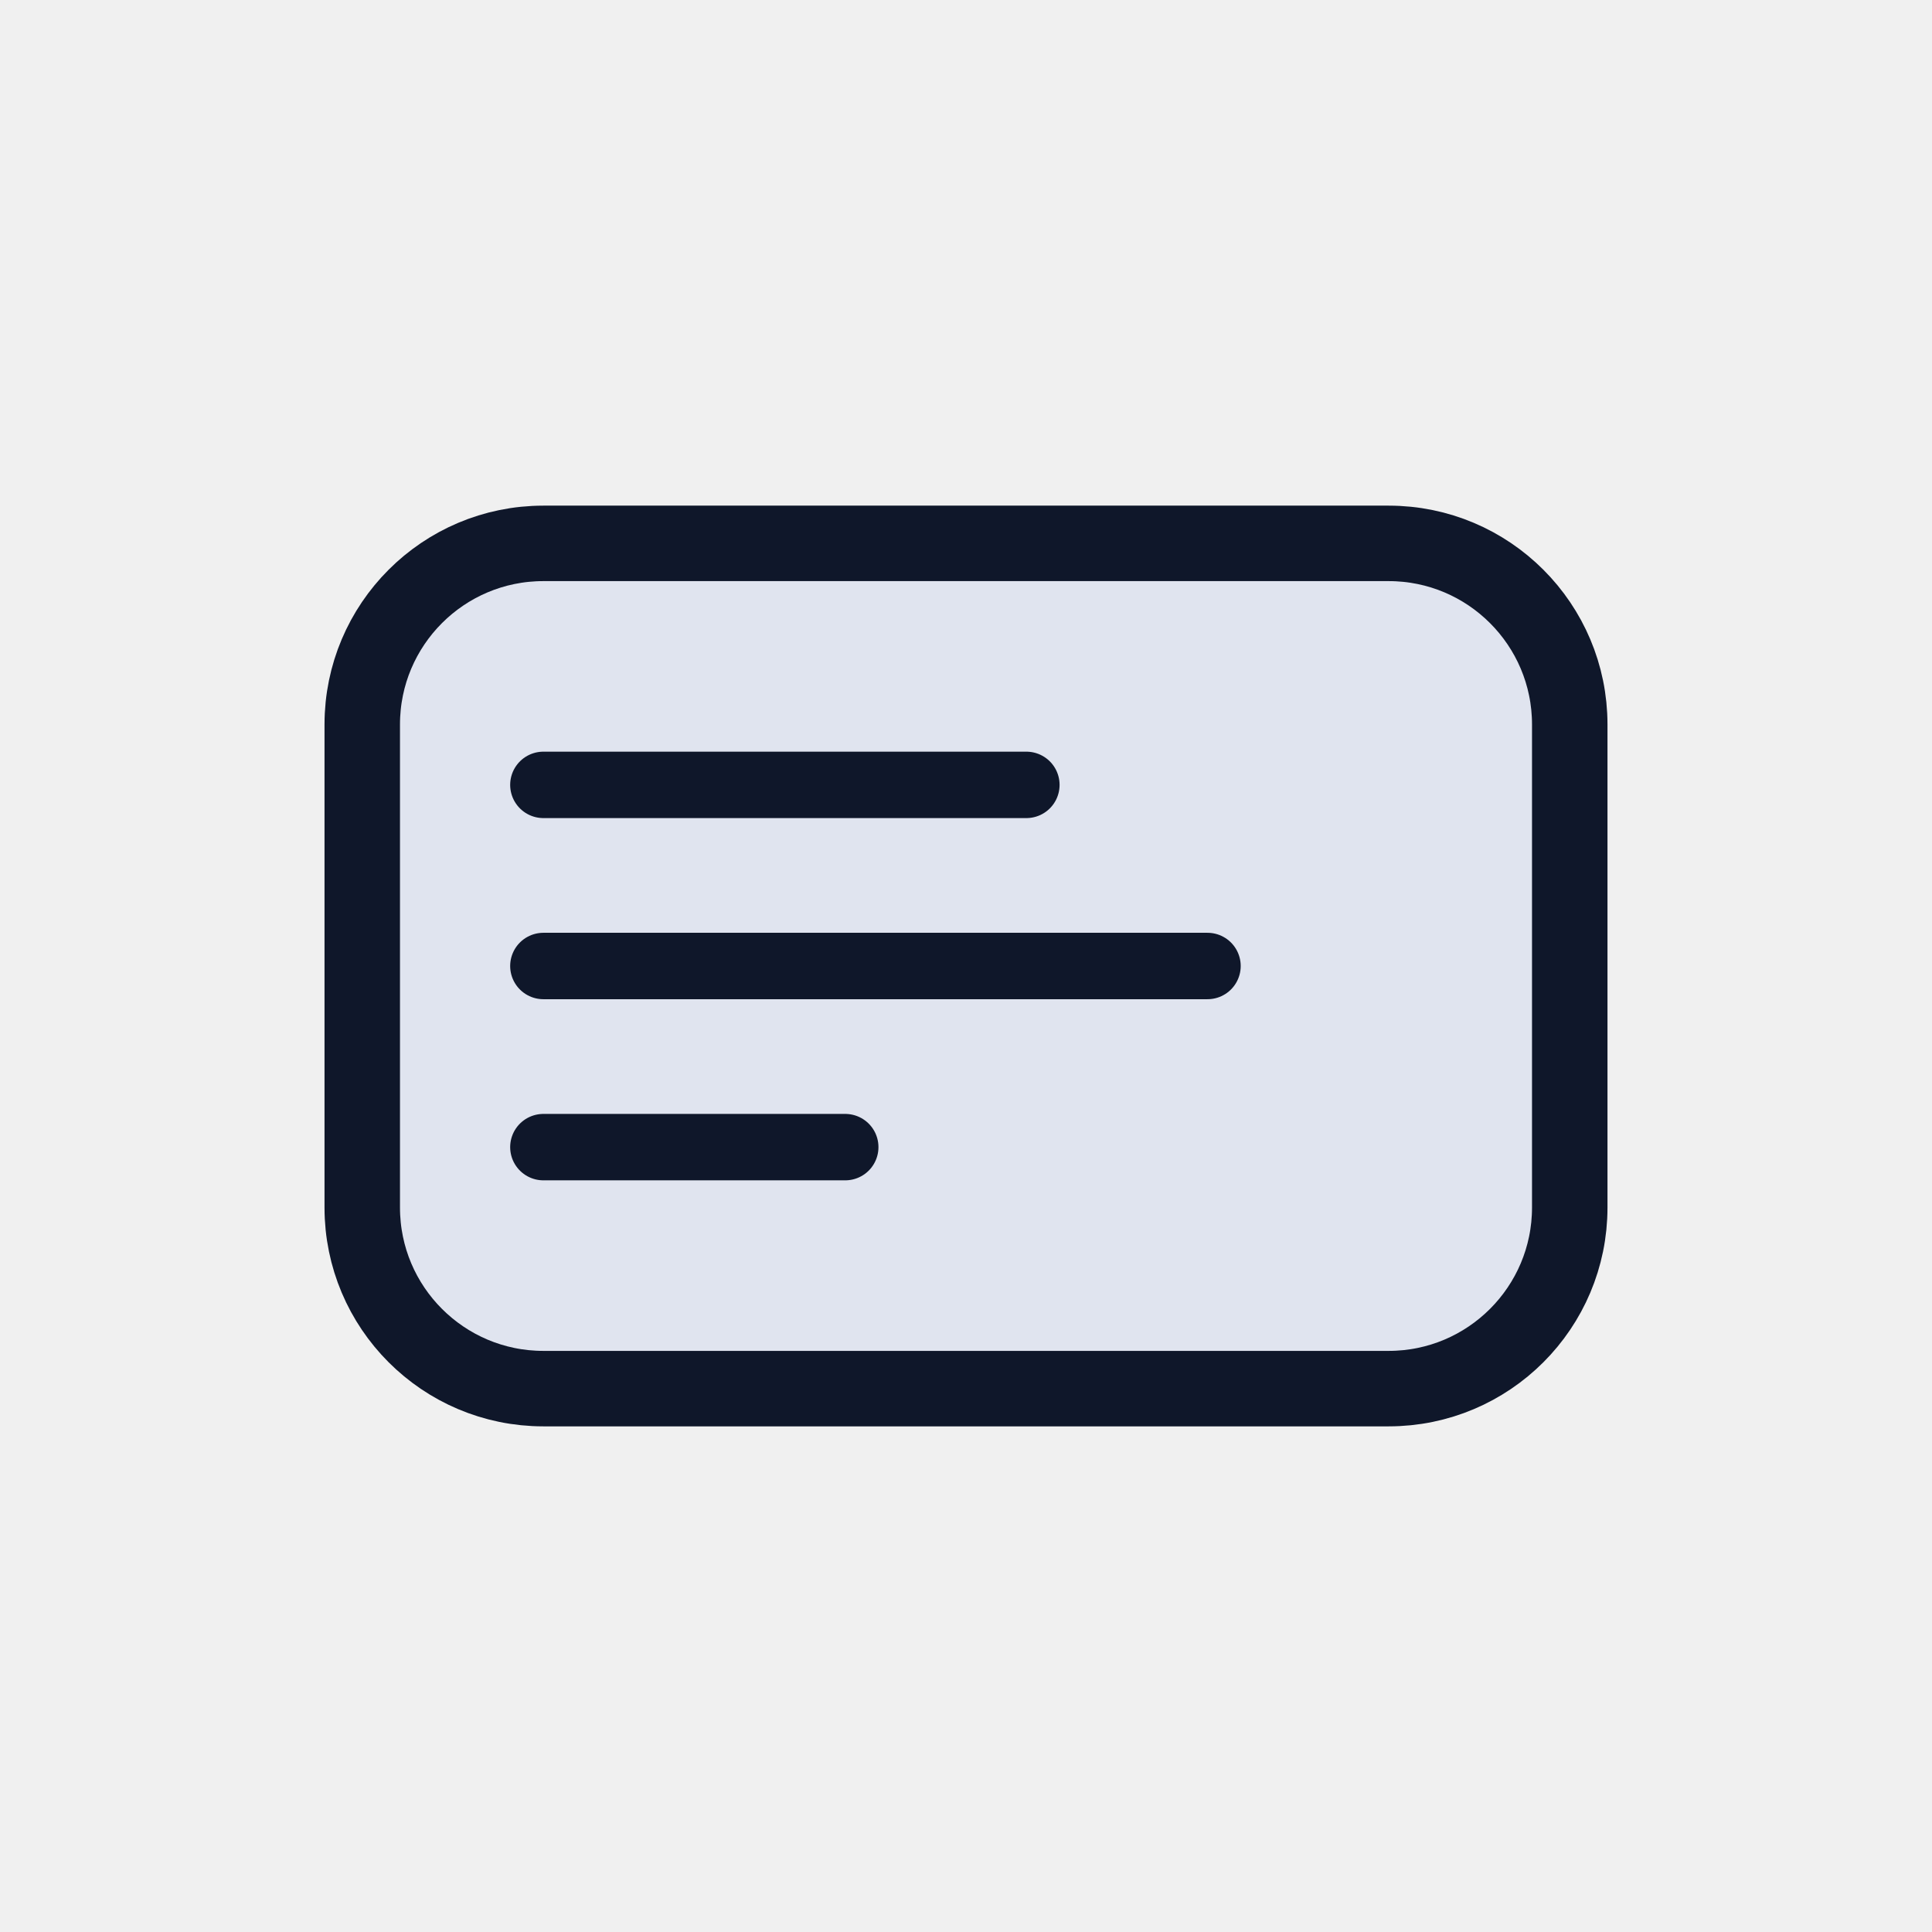
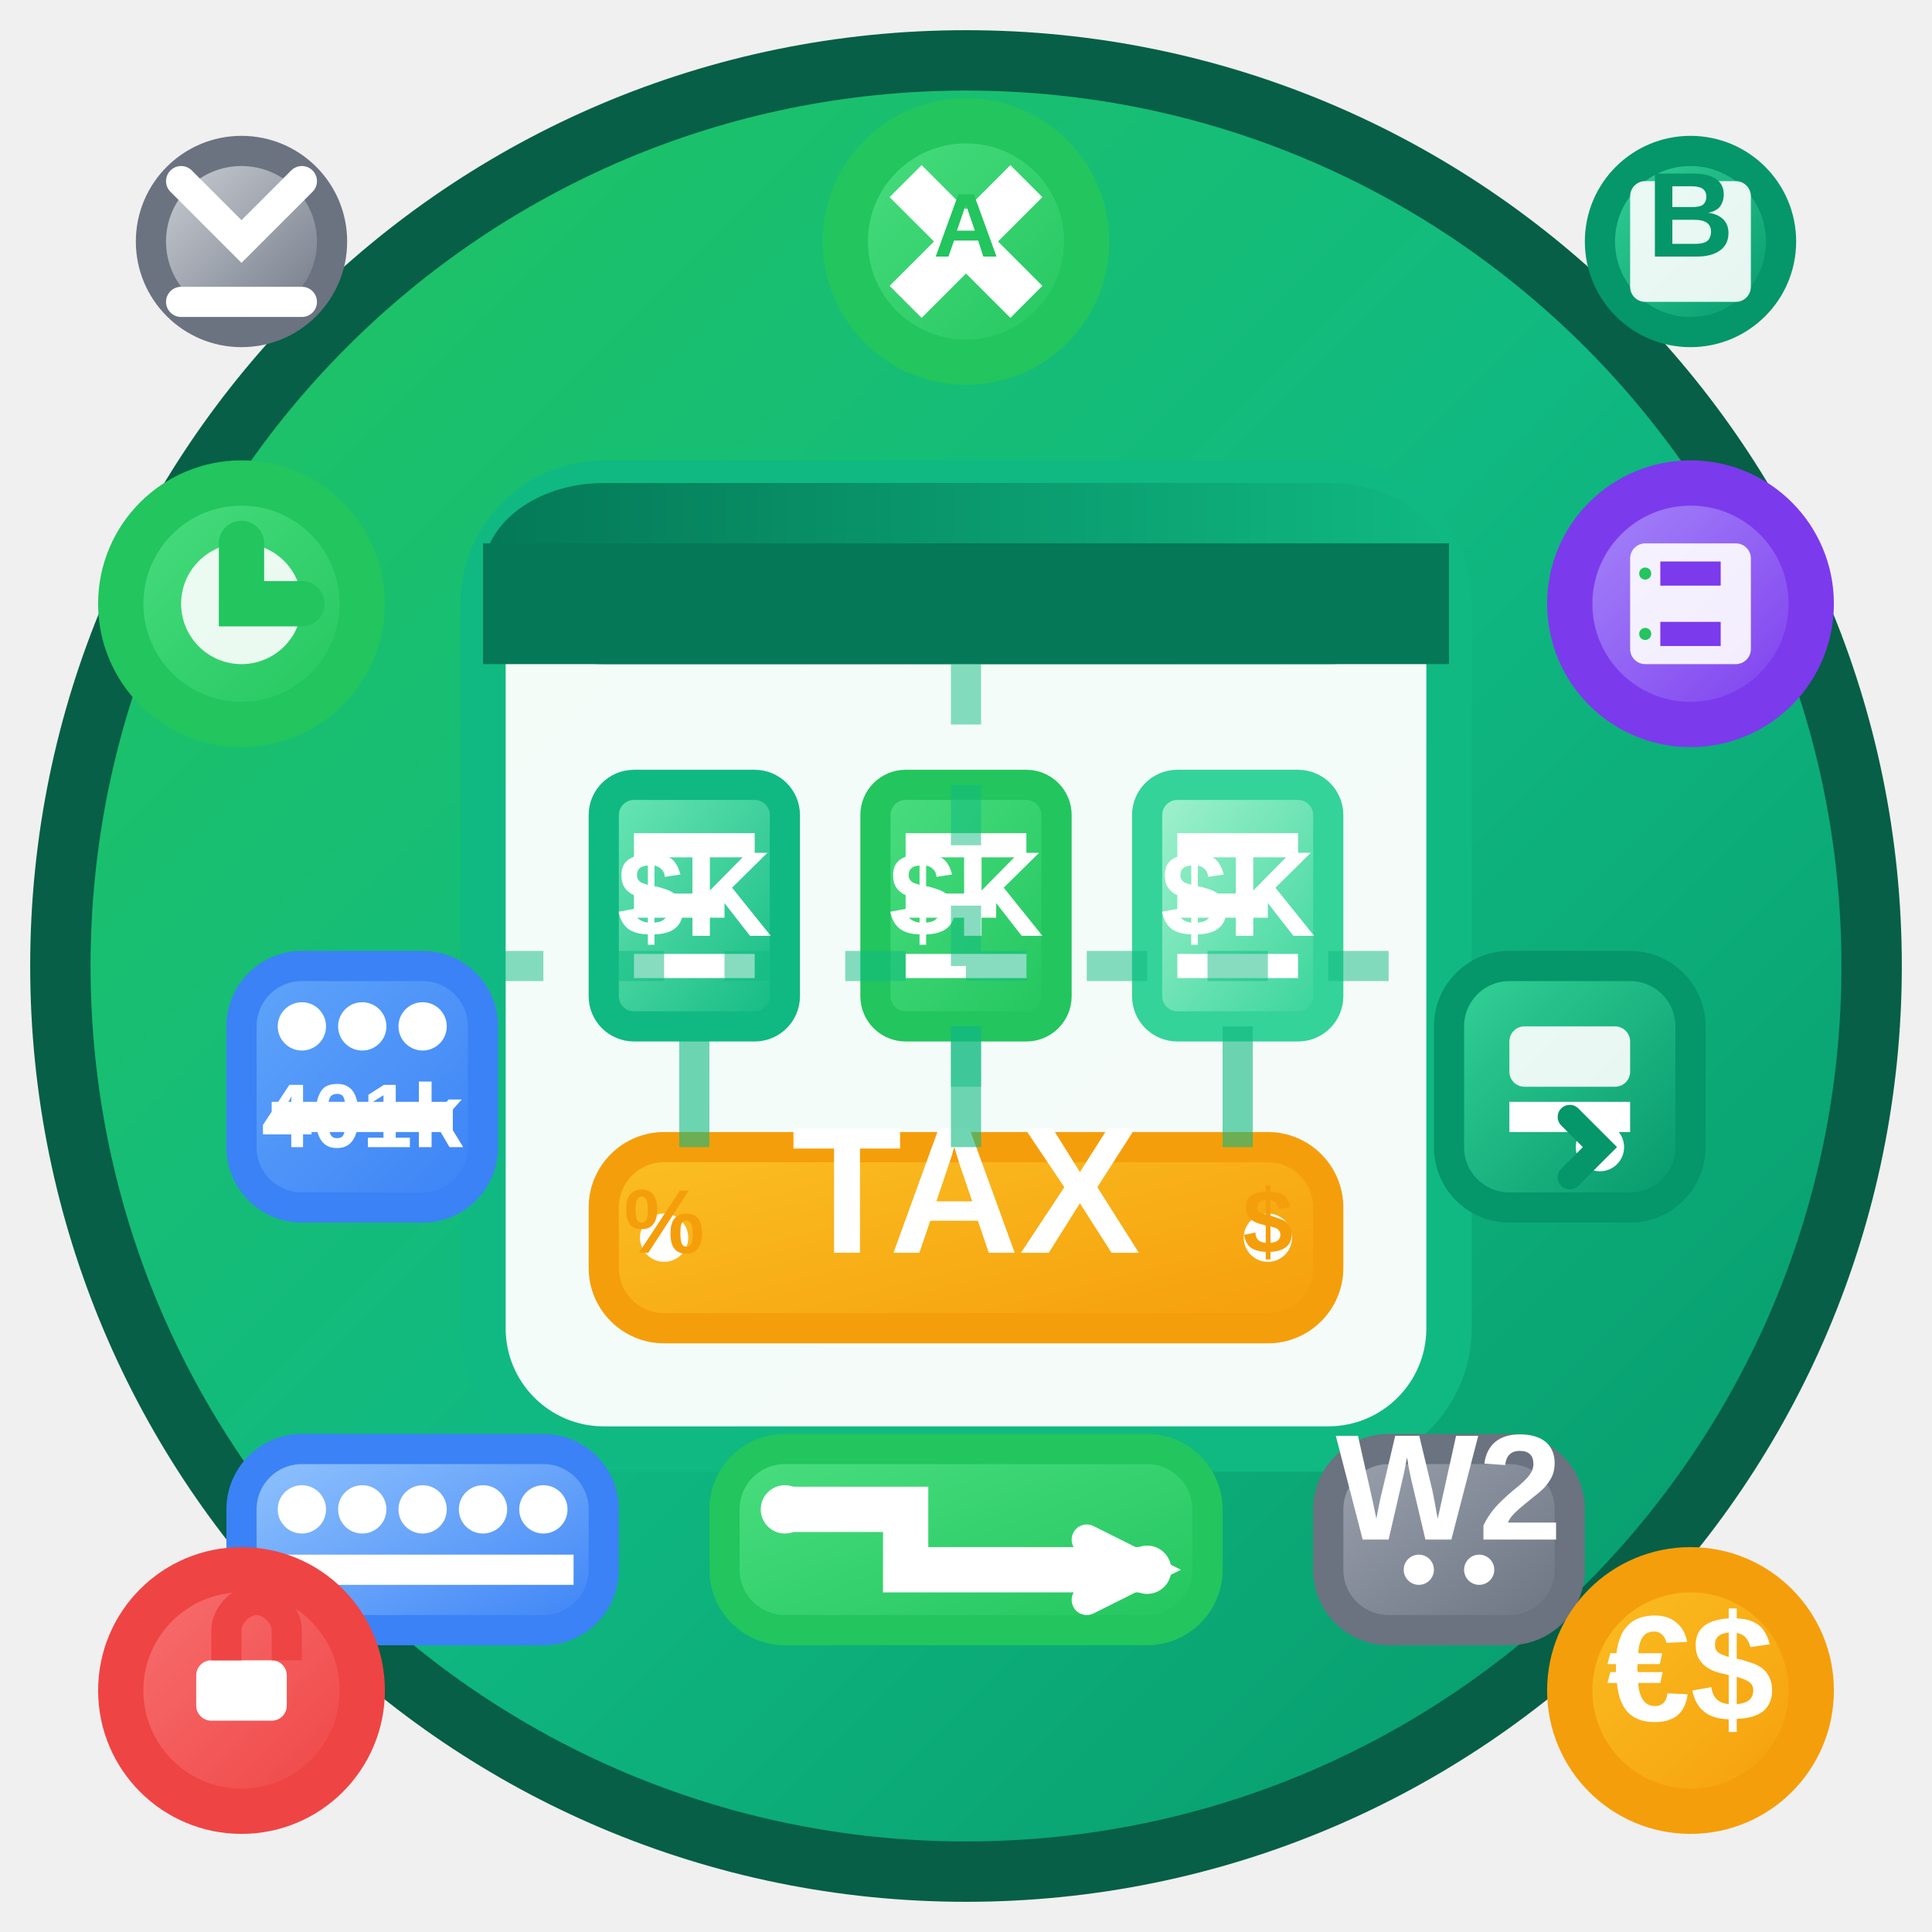
<svg xmlns="http://www.w3.org/2000/svg" width="64" height="64" viewBox="0 0 64 64" fill="none">
+   <circle cx="32" cy="32" r="30" fill="url(#payroll-gradient)" stroke="#065f46" stroke-width="2" />
+   <rect x="16" y="16" width="32" height="32" rx="4" fill="#ffffff" fill-opacity="0.95" stroke="#10b981" stroke-width="1.5" />
+   <rect x="16" y="16" width="32" height="6" rx="4" fill="url(#header-gradient)" />
+   <rect x="16" y="18" width="32" height="4" fill="#047857" />
+   <rect x="20" y="26" width="6" height="8" rx="1" fill="url(#payslip1-gradient)" stroke="#10b981" stroke-width="1" />
+   <rect x="29" y="26" width="6" height="8" rx="1" fill="url(#payslip2-gradient)" stroke="#22c55e" stroke-width="1" />
+   <rect x="38" y="26" width="6" height="8" rx="1" fill="url(#payslip3-gradient)" stroke="#34d399" stroke-width="1" />
+   <path d="M21 28 L25 28 M21 30 L24 30 M21 32 L25 32" stroke="#ffffff" stroke-width="0.8" />
+   <path d="M30 28 L34 28 M30 30 L33 30 M30 32 L34 32" stroke="#ffffff" stroke-width="0.8" />
+   <path d="M39 28 L43 28 M39 30 L42 30 M39 32 L43 32" stroke="#ffffff" stroke-width="0.8" />
+   <text x="23" y="31" text-anchor="middle" fill="#ffffff" font-family="Arial, sans-serif" font-size="4" font-weight="bold">$K</text>
+   <text x="32" y="31" text-anchor="middle" fill="#ffffff" font-family="Arial, sans-serif" font-size="4" font-weight="bold">$K</text>
+   <text x="41" y="31" text-anchor="middle" fill="#ffffff" font-family="Arial, sans-serif" font-size="4" font-weight="bold">$K</text>
+   <rect x="20" y="38" width="24" height="6" rx="2" fill="url(#tax-gradient)" stroke="#f59e0b" stroke-width="1" />
+   <text x="32" y="41.5" text-anchor="middle" fill="#ffffff" font-family="Arial, sans-serif" font-size="6" font-weight="bold">TAX</text>
+   <circle cx="22" cy="41" r="0.8" fill="#ffffff" />
+   <circle cx="42" cy="41" r="0.8" fill="#ffffff" />
+   <text x="22" y="41.5" text-anchor="middle" fill="#f59e0b" font-family="Arial, sans-serif" font-size="3" font-weight="bold">%</text>
+   <text x="42" y="41.5" text-anchor="middle" fill="#f59e0b" font-family="Arial, sans-serif" font-size="3" font-weight="bold">$</text>
+   <rect x="8" y="32" width="8" height="8" rx="2" fill="url(#benefits-gradient)" stroke="#3b82f6" stroke-width="1" />
+   <circle cx="10" cy="34" r="0.8" fill="#ffffff" />
+   <circle cx="12" cy="34" r="0.8" fill="#ffffff" />
+   <circle cx="14" cy="34" r="0.8" fill="#ffffff" />
+   <path d="M9 37 L15 37" stroke="#ffffff" stroke-width="1" />
+   <text x="12" y="38" text-anchor="middle" fill="#ffffff" font-family="Arial, sans-serif" font-size="3" font-weight="bold">401k</text>
+   <rect x="48" y="32" width="8" height="8" rx="2" fill="url(#deposit-gradient)" stroke="#059669" stroke-width="1" />
+   <rect x="50" y="34" width="4" height="2" rx="0.5" fill="#ffffff" opacity="0.9" />
+   <path d="M50 37 L54 37" stroke="#ffffff" stroke-width="1" />
+   <circle cx="53" cy="38" r="0.8" fill="#ffffff" />
+   <path d="M52 37 L53 38 L52 39" stroke="#059669" stroke-width="0.8" stroke-linecap="round" fill="none" />
+   <circle cx="8" cy="20" r="4" fill="url(#time-gradient)" stroke="#22c55e" stroke-width="1.5" />
+   <circle cx="8" cy="20" r="2" fill="#ffffff" opacity="0.9" />
+   <path d="M8 18 L8 20 L10 20" stroke="#22c55e" stroke-width="1.5" stroke-linecap="round" />
+   <circle cx="56" cy="20" r="4" fill="url(#compliance-gradient)" stroke="#7c3aed" stroke-width="1.5" />
+   <rect x="54" y="18" width="4" height="4" rx="0.5" fill="#ffffff" opacity="0.9" />
+   <path d="M55 19 L57 19 M55 21 L57 21" stroke="#7c3aed" stroke-width="0.8" />
+   <circle cx="54.5" cy="19" r="0.2" fill="#22c55e" />
+   <circle cx="54.5" cy="21" r="0.2" fill="#22c55e" />
+   <rect x="8" y="48" width="12" height="6" rx="2" fill="url(#portal-gradient)" stroke="#3b82f6" stroke-width="1" />
+   <circle cx="10" cy="50" r="0.8" fill="#ffffff" />
+   <circle cx="12" cy="50" r="0.8" fill="#ffffff" />
+   <circle cx="14" cy="50" r="0.8" fill="#ffffff" />
+   <circle cx="16" cy="50" r="0.8" fill="#ffffff" />
+   <circle cx="18" cy="50" r="0.8" fill="#ffffff" />
+   <path d="M9 52 L19 52" stroke="#ffffff" stroke-width="1" />
+   <rect x="24" y="48" width="16" height="6" rx="2" fill="url(#status-gradient)" stroke="#22c55e" stroke-width="1" />
+   <path d="M26 50 L30 50 L30 52 L38 52" stroke="#ffffff" stroke-width="1.5" stroke-linecap="round" fill="none" />
+   <circle cx="26" cy="50" r="0.8" fill="#ffffff" />
+   <circle cx="38" cy="52" r="0.8" fill="#ffffff" />
+   <path d="M36 51 L38 52 L36 53" stroke="#ffffff" stroke-width="1" stroke-linecap="round" fill="none" />
+   <rect x="44" y="48" width="8" height="6" rx="2" fill="url(#yearend-gradient)" stroke="#6b7280" stroke-width="1" />
+   <text x="48" y="51" text-anchor="middle" fill="#ffffff" font-family="Arial, sans-serif" font-size="5" font-weight="bold">W2</text>
+   <circle cx="47" cy="52" r="0.5" fill="#ffffff" />
+   <circle cx="49" cy="52" r="0.5" fill="#ffffff" />
+   <circle cx="32" cy="8" r="4" fill="url(#auto-gradient)" stroke="#22c55e" stroke-width="1.5" />
+   <path d="M30 6 L34 10 M34 6 L30 10" stroke="#ffffff" stroke-width="1.5" />
+   <circle cx="32" cy="8" r="1" fill="#ffffff" />
+   <text x="32" y="8.5" text-anchor="middle" fill="#22c55e" font-family="Arial, sans-serif" font-size="3" font-weight="bold">A</text>
+   <circle cx="8" cy="8" r="3" fill="url(#audit-gradient)" stroke="#6b7280" stroke-width="1" />
+   <path d="M6 6 L8 8 L10 6 M6 10 L10 10" stroke="#ffffff" stroke-width="1" stroke-linecap="round" />
+   <circle cx="56" cy="8" r="3" fill="url(#bank-gradient)" stroke="#059669" stroke-width="1" />
+   <rect x="54" y="6" width="4" height="4" rx="0.5" fill="#ffffff" opacity="0.9" />
+   <text x="56" y="8.5" text-anchor="middle" fill="#059669" font-family="Arial, sans-serif" font-size="4" font-weight="bold">B</text>
+   <circle cx="56" cy="56" r="4" fill="url(#currency-gradient)" stroke="#f59e0b" stroke-width="1.5" />
+   <text x="56" y="57" text-anchor="middle" fill="#ffffff" font-family="Arial, sans-serif" font-size="5" font-weight="bold">€$</text>
+   <circle cx="8" cy="56" r="4" fill="url(#security-gradient)" stroke="#ef4444" stroke-width="1.5" />
+   <rect x="6.5" y="55" width="3" height="2" rx="0.5" fill="#ffffff" />
+   <path d="M7.5 55 L7.5 54 C7.5 53.5 8 53 8.5 53 C9 53 9.5 53.5 9.5 54 L9.5 55" stroke="#ef4444" stroke-width="1" fill="none" />
+   <path d="M16 32 L48 32 M32 22 L32 38" stroke="#10b981" stroke-width="1" opacity="0.5" stroke-dasharray="2,2" />
+   <path d="M23 34 L23 38 M32 34 L32 38 M41 34 L41 38" stroke="#10b981" stroke-width="1" opacity="0.6" />
  <defs>
-     <linearGradient id="g" x1="12" y1="52" x2="52" y2="12">
-       <stop stop-color="#2563EB" />
-       <stop offset="1" stop-color="#1D4ED8" />
+     <linearGradient id="payroll-gradient" x1="0%" y1="0%" x2="100%" y2="100%">
+       <stop offset="0%" style="stop-color:#22c55e;stop-opacity:1" />
+       <stop offset="50%" style="stop-color:#10b981;stop-opacity:1" />
+       <stop offset="100%" style="stop-color:#059669;stop-opacity:1" />
+     </linearGradient>
+     <linearGradient id="header-gradient" x1="0%" y1="0%" x2="100%" y2="0%">
+       <stop offset="0%" style="stop-color:#047857;stop-opacity:1" />
+       <stop offset="100%" style="stop-color:#10b981;stop-opacity:1" />
+     </linearGradient>
+     <linearGradient id="payslip1-gradient" x1="0%" y1="0%" x2="100%" y2="100%">
+       <stop offset="0%" style="stop-color:#6ee7b7;stop-opacity:1" />
+       <stop offset="100%" style="stop-color:#10b981;stop-opacity:1" />
+     </linearGradient>
+     <linearGradient id="payslip2-gradient" x1="0%" y1="0%" x2="100%" y2="100%">
+       <stop offset="0%" style="stop-color:#4ade80;stop-opacity:1" />
+       <stop offset="100%" style="stop-color:#22c55e;stop-opacity:1" />
+     </linearGradient>
+     <linearGradient id="payslip3-gradient" x1="0%" y1="0%" x2="100%" y2="100%">
+       <stop offset="0%" style="stop-color:#a7f3d0;stop-opacity:1" />
+       <stop offset="100%" style="stop-color:#34d399;stop-opacity:1" />
+     </linearGradient>
+     <linearGradient id="tax-gradient" x1="0%" y1="0%" x2="100%" y2="100%">
+       <stop offset="0%" style="stop-color:#fbbf24;stop-opacity:1" />
+       <stop offset="100%" style="stop-color:#f59e0b;stop-opacity:1" />
+     </linearGradient>
+     <linearGradient id="benefits-gradient" x1="0%" y1="0%" x2="100%" y2="100%">
+       <stop offset="0%" style="stop-color:#60a5fa;stop-opacity:1" />
+       <stop offset="100%" style="stop-color:#3b82f6;stop-opacity:1" />
+     </linearGradient>
+     <linearGradient id="deposit-gradient" x1="0%" y1="0%" x2="100%" y2="100%">
+       <stop offset="0%" style="stop-color:#34d399;stop-opacity:1" />
+       <stop offset="100%" style="stop-color:#059669;stop-opacity:1" />
+     </linearGradient>
+     <linearGradient id="time-gradient" x1="0%" y1="0%" x2="100%" y2="100%">
+       <stop offset="0%" style="stop-color:#4ade80;stop-opacity:1" />
+       <stop offset="100%" style="stop-color:#22c55e;stop-opacity:1" />
+     </linearGradient>
+     <linearGradient id="compliance-gradient" x1="0%" y1="0%" x2="100%" y2="100%">
+       <stop offset="0%" style="stop-color:#a78bfa;stop-opacity:1" />
+       <stop offset="100%" style="stop-color:#7c3aed;stop-opacity:1" />
+     </linearGradient>
+     <linearGradient id="portal-gradient" x1="0%" y1="0%" x2="100%" y2="100%">
+       <stop offset="0%" style="stop-color:#93c5fd;stop-opacity:1" />
+       <stop offset="100%" style="stop-color:#3b82f6;stop-opacity:1" />
+     </linearGradient>
+     <linearGradient id="status-gradient" x1="0%" y1="0%" x2="100%" y2="100%">
+       <stop offset="0%" style="stop-color:#4ade80;stop-opacity:1" />
+       <stop offset="100%" style="stop-color:#22c55e;stop-opacity:1" />
+     </linearGradient>
+     <linearGradient id="yearend-gradient" x1="0%" y1="0%" x2="100%" y2="100%">
+       <stop offset="0%" style="stop-color:#9ca3af;stop-opacity:1" />
+       <stop offset="100%" style="stop-color:#6b7280;stop-opacity:1" />
+     </linearGradient>
+     <linearGradient id="auto-gradient" x1="0%" y1="0%" x2="100%" y2="100%">
+       <stop offset="0%" style="stop-color:#4ade80;stop-opacity:1" />
+       <stop offset="100%" style="stop-color:#22c55e;stop-opacity:1" />
+     </linearGradient>
+     <linearGradient id="audit-gradient" x1="0%" y1="0%" x2="100%" y2="100%">
+       <stop offset="0%" style="stop-color:#d1d5db;stop-opacity:1" />
+       <stop offset="100%" style="stop-color:#6b7280;stop-opacity:1" />
+     </linearGradient>
+     <linearGradient id="bank-gradient" x1="0%" y1="0%" x2="100%" y2="100%">
+       <stop offset="0%" style="stop-color:#34d399;stop-opacity:1" />
+       <stop offset="100%" style="stop-color:#059669;stop-opacity:1" />
+     </linearGradient>
+     <linearGradient id="currency-gradient" x1="0%" y1="0%" x2="100%" y2="100%">
+       <stop offset="0%" style="stop-color:#fbbf24;stop-opacity:1" />
+       <stop offset="100%" style="stop-color:#f59e0b;stop-opacity:1" />
+     </linearGradient>
+     <linearGradient id="security-gradient" x1="0%" y1="0%" x2="100%" y2="100%">
+       <stop offset="0%" style="stop-color:#f87171;stop-opacity:1" />
+       <stop offset="100%" style="stop-color:#ef4444;stop-opacity:1" />
    </linearGradient>
  </defs>
-   <rect x="12" y="18" width="40" height="28" rx="6" stroke="#0F172A" stroke-width="2.5" fill="url(#g)" fill-opacity="0.08" />
-   <path d="M18 26h16M18 32h22M18 38h10" stroke="#0F172A" stroke-width="2.2" stroke-linecap="round" />
</svg>
